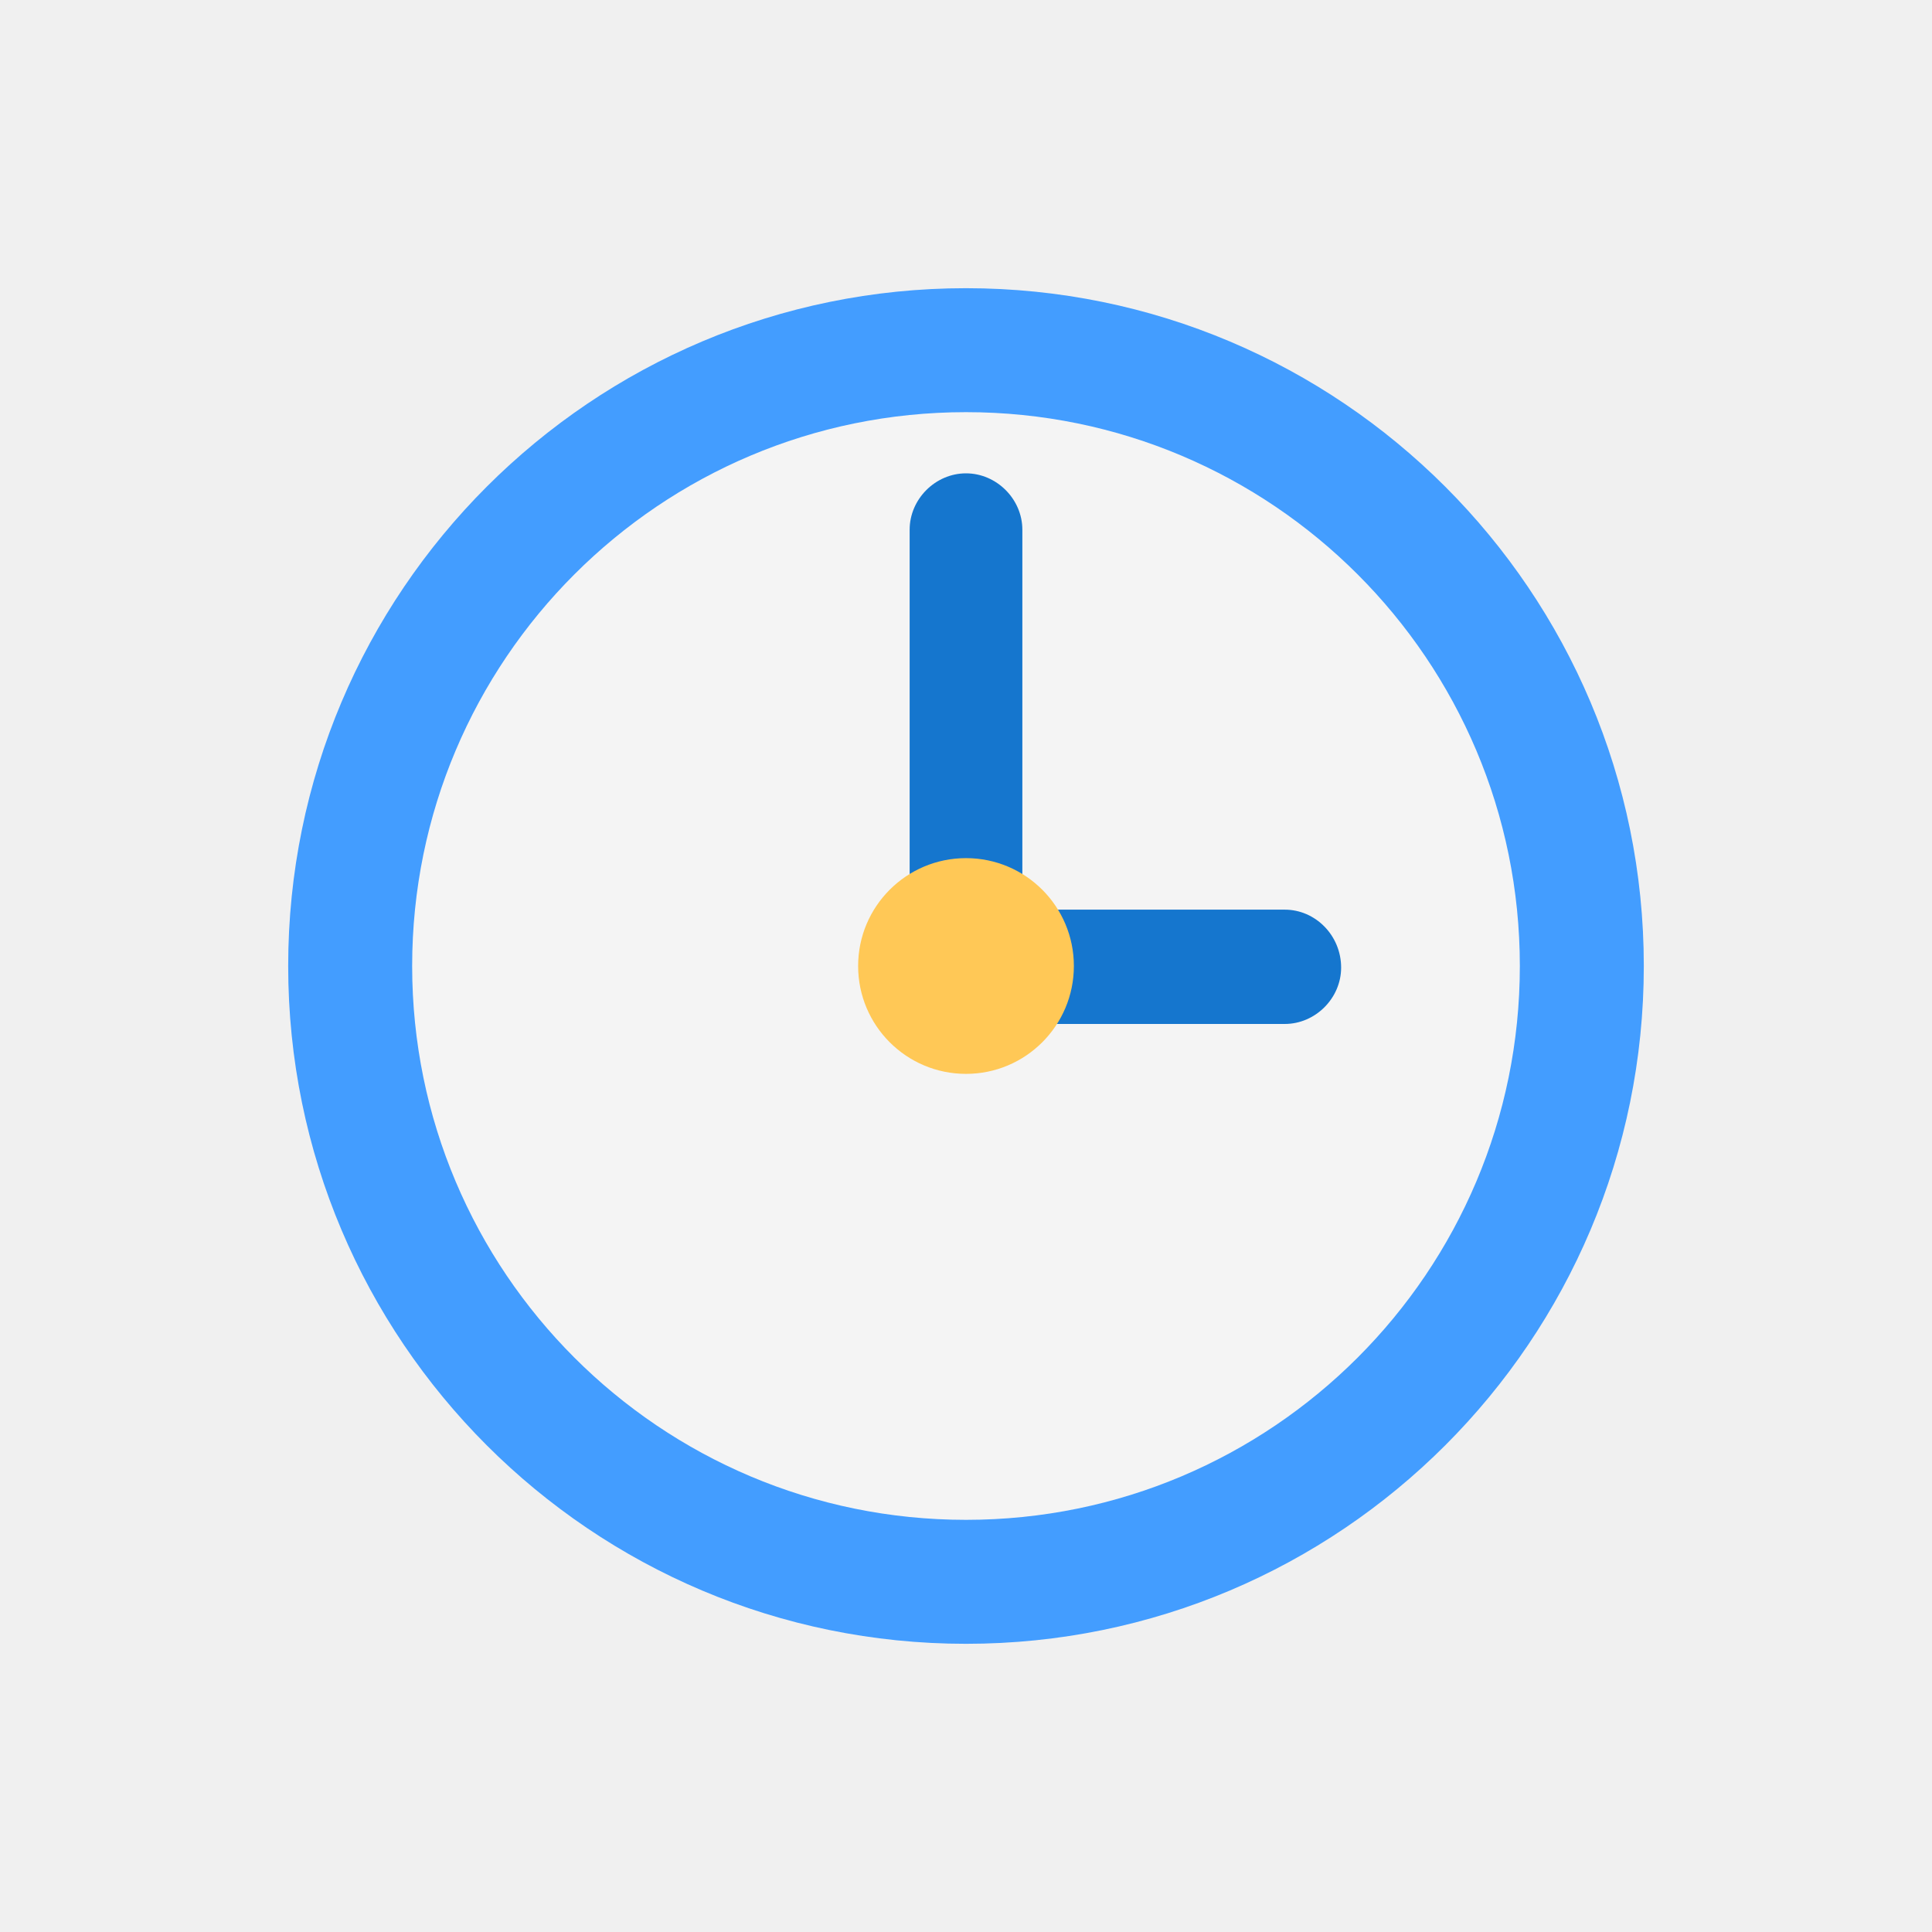
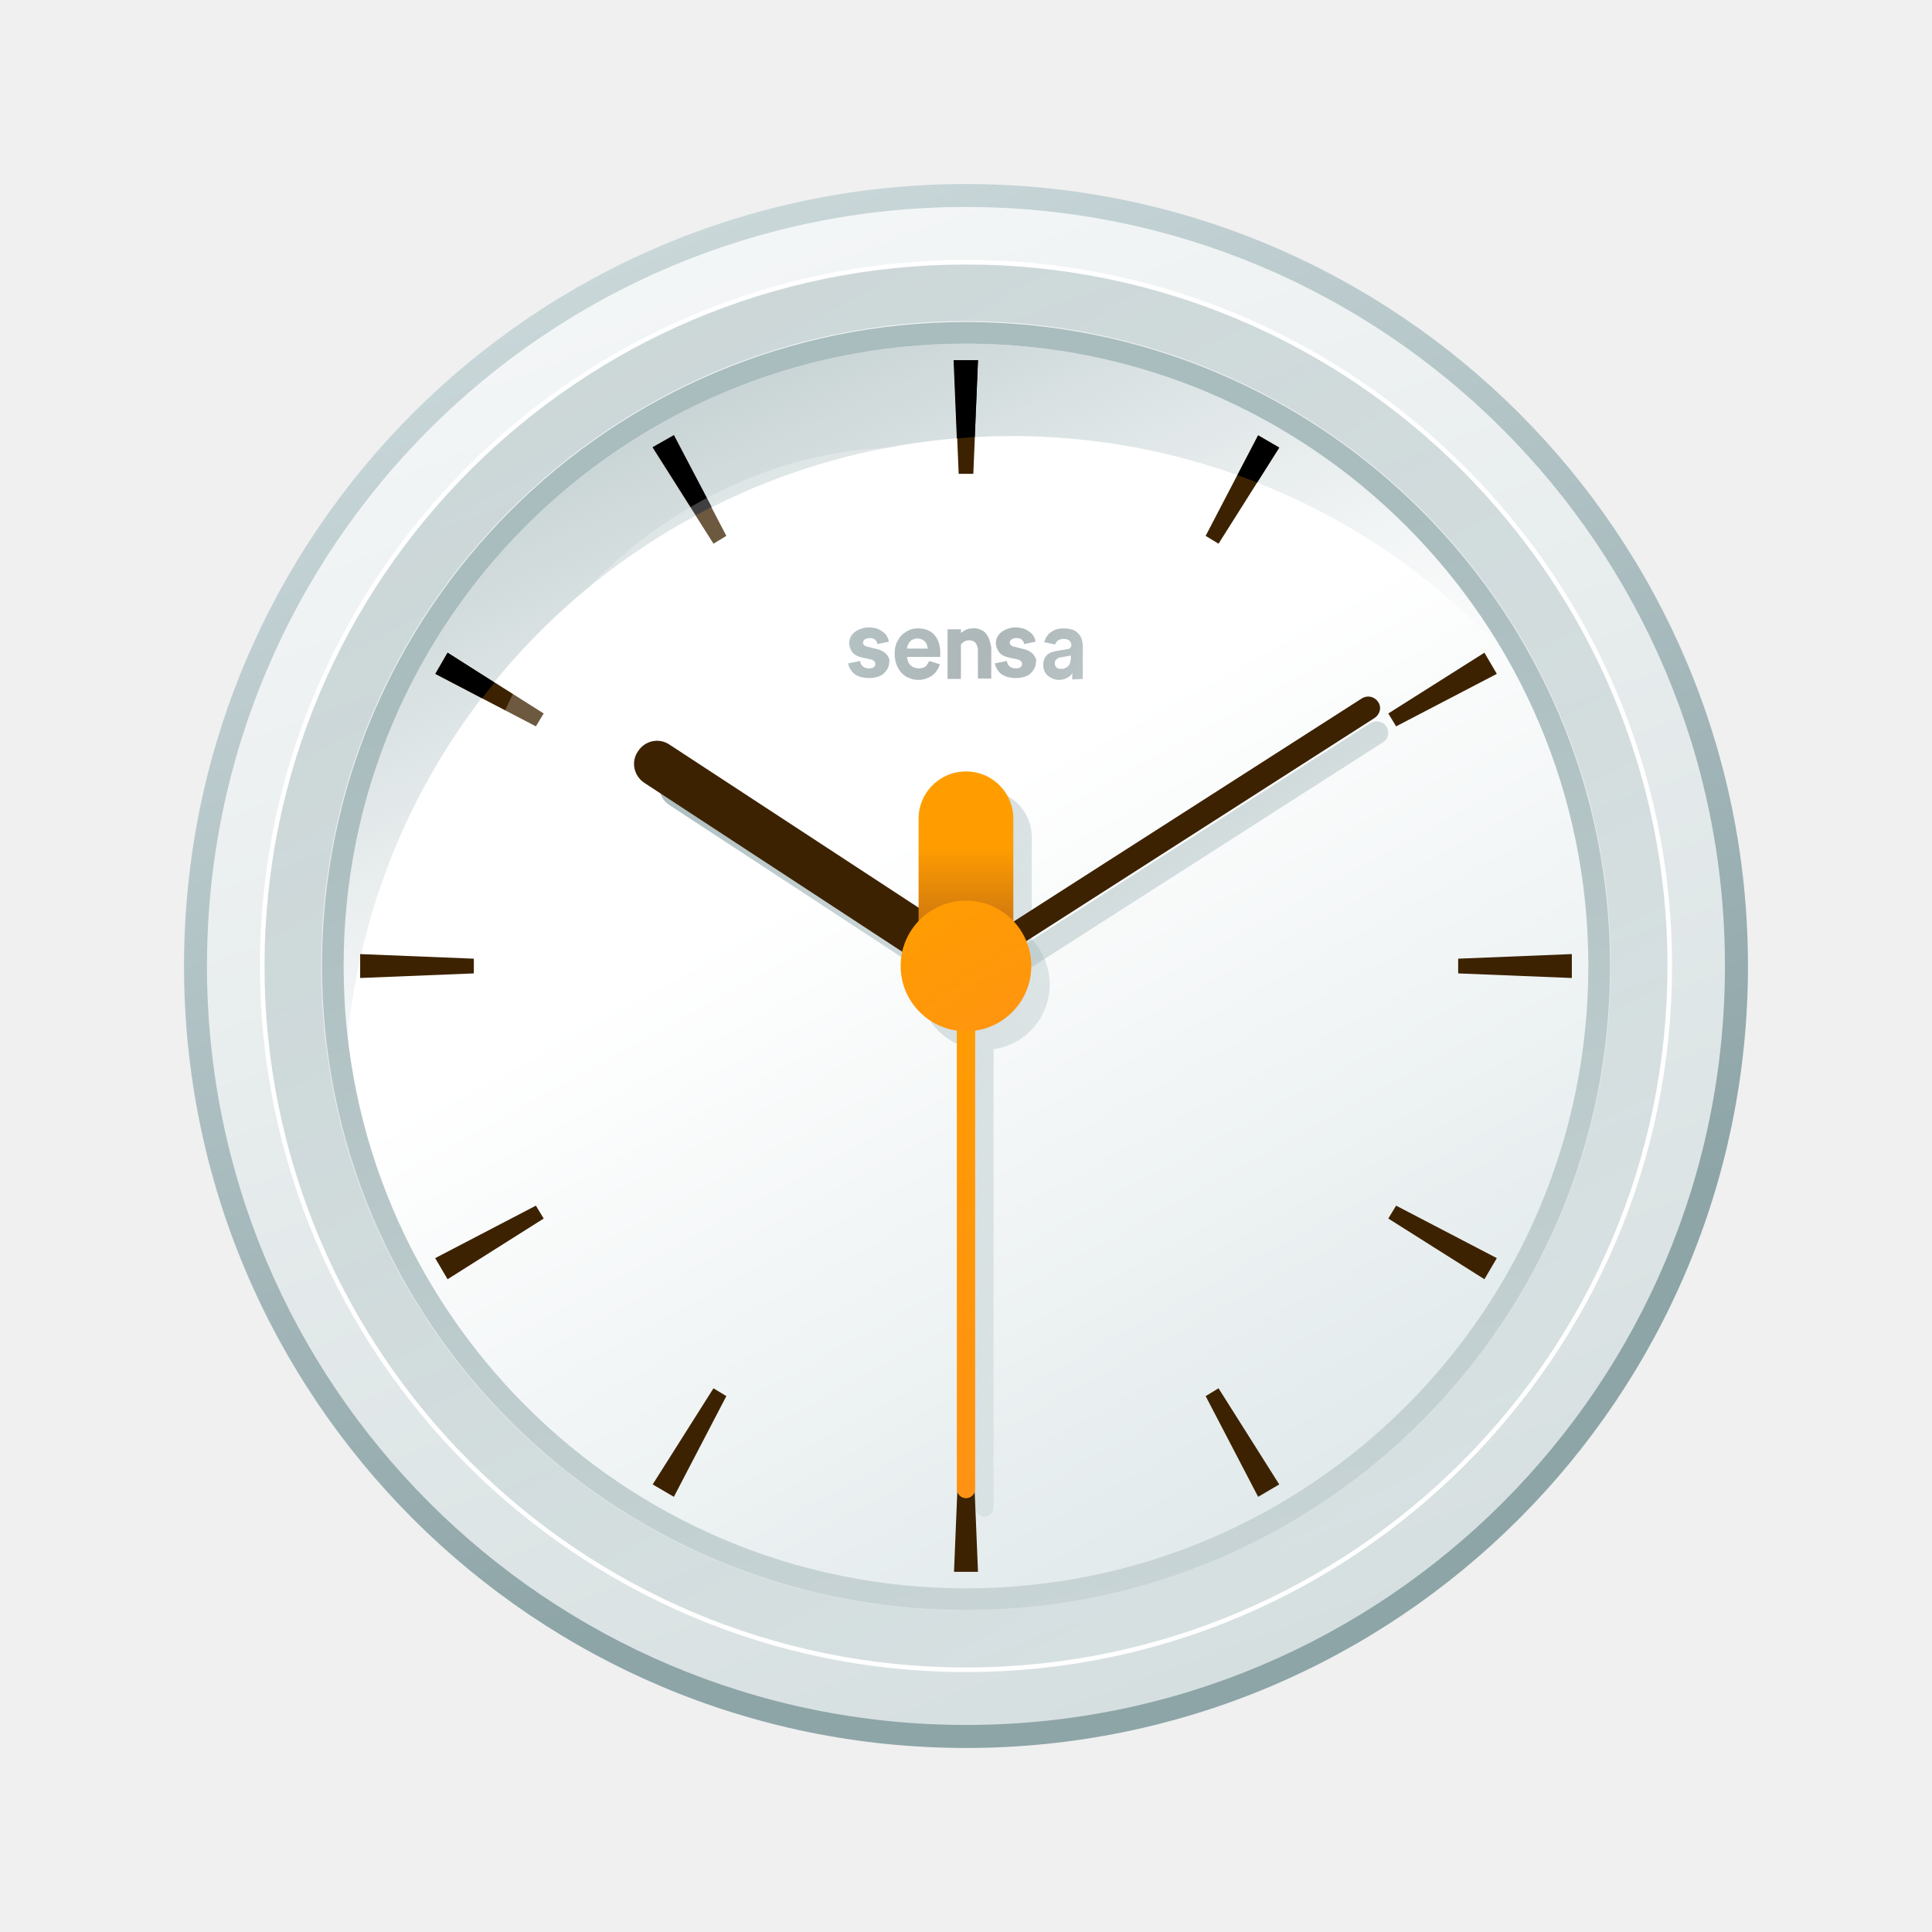
- <svg xmlns="http://www.w3.org/2000/svg" width="800px" height="800px" viewBox="0 0 120 120" id="Layer_1" version="1.1" xml:space="preserve">
-   <style type="text/css">
- 	.st0{fill:#439DFF;}
- 	.st1{fill:#F4F4F4;}
- 	.st2{fill:#1576CE;}
- 	.st3{fill:#FFC856;}
- </style>
-   <g>
-     <circle class="st0" cx="60" cy="60" r="42.1" />
-     <circle class="st1" cx="60" cy="60" r="34.4" />
-     <path class="st2" d="M79.8,56.5H63.5V32.9c0-1.9-1.6-3.5-3.5-3.5c-1.9,0-3.5,1.6-3.5,3.5v26.6c0,0.1,0,0.2,0,0.3c0,0.1,0,0.2,0,0.3   c0,1.9,1.6,3.5,3.5,3.5h19.8c1.9,0,3.5-1.6,3.5-3.5C83.3,58.1,81.7,56.5,79.8,56.5z" />
-     <circle class="st3" cx="60" cy="60" r="6.7" />
+ <svg xmlns="http://www.w3.org/2000/svg" width="800px" height="800px" viewBox="0 0 24 24" fill="none">
+   <g id="SVGRepo_bgCarrier" stroke-width="0" />
+   <g id="SVGRepo_tracerCarrier" stroke-linecap="round" stroke-linejoin="round" />
+   <g id="SVGRepo_iconCarrier">
+     <path d="M12 21.714C17.365 21.714 21.714 17.365 21.714 12C21.714 6.635 17.365 2.286 12 2.286C6.635 2.286 2.286 6.635 2.286 12C2.286 17.365 6.635 21.714 12 21.714Z" fill="url(#paint0_linear)" />
+     <path d="M12 21.428C17.207 21.428 21.428 17.207 21.428 12C21.428 6.793 17.207 2.571 12 2.571C6.793 2.571 2.571 6.793 2.571 12C2.571 17.207 6.793 21.428 12 21.428Z" fill="url(#paint1_linear)" />
+     <path opacity="0.5" d="M12 3.269C7.177 3.269 3.269 7.177 3.269 12C3.269 16.823 7.177 20.731 12 20.731C16.823 20.731 20.731 16.823 20.731 12C20.731 7.177 16.823 3.269 12 3.269ZM12 20.011C7.577 20.011 3.989 16.423 3.989 12C3.989 7.577 7.577 3.989 12 3.989C16.423 3.989 20.011 7.577 20.011 12C20.011 16.423 16.423 20.011 12 20.011Z" fill="url(#paint2_linear)" />
+     <path d="M12 20C16.418 20 20 16.418 20 12C20 7.582 16.418 4 12 4C7.582 4 4 7.582 4 12C4 16.418 7.582 20 12 20Z" fill="url(#paint3_linear)" />
+     <path d="M12 19.731C16.27 19.731 19.731 16.27 19.731 12C19.731 7.73 16.27 4.269 12 4.269C7.73 4.269 4.269 7.73 4.269 12C4.269 16.27 7.73 19.731 12 19.731Z" fill="url(#paint4_linear)" />
+     <path d="M17.223 9.028C17.183 8.96 17.091 8.943 17.023 8.983L12.36 11.971L8.629 9.526C8.497 9.44 8.32 9.474 8.234 9.606C8.149 9.737 8.183 9.914 8.314 10L12.074 12.463L12.229 12.223L12.303 12.343L17.177 9.223C17.246 9.183 17.263 9.097 17.223 9.028Z" fill="url(#paint5_linear)" />
+     <path d="M13.04 12.229C13.04 12.011 12.954 11.817 12.817 11.669V10.4C12.817 10.074 12.554 9.812 12.228 9.812C11.903 9.812 11.64 10.074 11.64 10.4V11.669C11.503 11.812 11.417 12.011 11.417 12.229C11.417 12.64 11.72 12.977 12.114 13.034V18.726C12.114 18.789 12.166 18.84 12.228 18.84C12.291 18.84 12.343 18.789 12.343 18.726V13.034C12.737 12.977 13.04 12.64 13.04 12.229Z" fill="url(#paint6_linear)" />
+     <path d="M12.571 5.417C14.989 5.417 17.16 6.451 18.68 8.097C17.337 5.806 14.851 4.269 12 4.269C7.731 4.269 4.269 7.731 4.269 12C4.269 12.297 4.286 12.589 4.32 12.874C4.737 8.686 8.274 5.417 12.571 5.417Z" fill="url(#paint7_linear)" />
+     <path d="M12 20.771C7.166 20.771 3.229 16.834 3.229 12C3.229 7.166 7.166 3.229 12 3.229C16.834 3.229 20.771 7.166 20.771 12C20.771 16.834 16.834 20.771 12 20.771ZM12 3.286C7.194 3.286 3.286 7.194 3.286 12C3.286 16.806 7.194 20.714 12 20.714C16.806 20.714 20.714 16.806 20.714 12C20.714 7.194 16.806 3.286 12 3.286Z" fill="white" />
+     <path d="M12.091 5.886H11.909L11.851 4.474H12.149L12.091 5.886Z" fill="#3C2200" />
+     <path d="M11.886 5.446C11.96 5.44 12.034 5.434 12.109 5.428L12.149 4.474H11.846L11.886 5.446Z" fill="#000000" />
+     <path d="M11.909 18.114H12.091L12.149 19.526H11.851L11.909 18.114Z" fill="#3C2200" />
+     <path d="M18.114 12.092V11.909L19.526 11.852V12.149L18.114 12.092Z" fill="#3C2200" />
+     <path d="M5.886 11.909V12.092L4.474 12.149V11.852L5.886 11.909Z" fill="#3C2200" />
+     <path d="M14.977 17.343L15.137 17.246L15.891 18.44L15.629 18.594L14.977 17.343Z" fill="#3C2200" />
+     <path d="M9.023 6.657L8.863 6.754L8.108 5.56L8.371 5.406L9.023 6.657Z" fill="#3C2200" />
+     <path d="M17.246 15.137L17.343 14.977L18.594 15.629L18.44 15.891L17.246 15.137Z" fill="#3C2200" />
+     <path d="M6.754 8.863L6.657 9.023L5.406 8.371L5.56 8.108L6.754 8.863Z" fill="#3C2200" />
+     <path d="M17.343 9.023L17.246 8.863L18.44 8.108L18.594 8.371L17.343 9.023Z" fill="#3C2200" />
+     <path d="M6.657 14.977L6.754 15.137L5.56 15.891L5.406 15.629L6.657 14.977Z" fill="#3C2200" />
+     <path d="M15.137 6.754L14.977 6.657L15.629 5.406L15.891 5.56L15.137 6.754Z" fill="#3C2200" />
+     <path d="M8.863 17.246L9.023 17.343L8.371 18.594L8.108 18.44L8.863 17.246Z" fill="#3C2200" />
+     <path d="M15.617 5.994L15.891 5.56L15.629 5.411L15.371 5.903C15.457 5.931 15.537 5.965 15.617 5.994Z" fill="#000000" />
+     <path d="M8.371 5.406L8.108 5.554L8.646 6.4C8.708 6.366 8.777 6.331 8.84 6.297L8.371 5.406Z" fill="#000000" />
+     <path opacity="0.25" d="M5.983 9.72C6.103 9.125 6.366 8.56 6.709 8.045C7.051 7.537 7.486 7.08 7.977 6.702C8.469 6.325 9.023 6.028 9.606 5.828C10.189 5.634 10.806 5.531 11.412 5.571C11.526 5.577 11.611 5.68 11.606 5.794C11.6 5.88 11.543 5.948 11.469 5.977C10.931 6.177 10.417 6.377 9.937 6.628C9.451 6.874 8.994 7.16 8.566 7.48C8.137 7.805 7.737 8.165 7.366 8.565C6.994 8.965 6.657 9.4 6.32 9.868C6.257 9.954 6.143 9.971 6.057 9.908C5.994 9.862 5.966 9.788 5.983 9.72Z" fill="white" />
+     <path d="M5.56 8.108L5.411 8.371L5.989 8.674C6.04 8.606 6.091 8.543 6.143 8.48L5.56 8.108Z" fill="#000000" />
+     <path d="M12 12.286C11.948 12.286 11.891 12.269 11.845 12.24L8.006 9.726C7.874 9.64 7.834 9.463 7.926 9.332C8.011 9.2 8.188 9.16 8.32 9.252L12.16 11.766C12.291 11.852 12.331 12.029 12.24 12.16C12.183 12.24 12.091 12.286 12 12.286Z" fill="#3C2200" />
+     <path d="M12 12.143C11.954 12.143 11.909 12.12 11.88 12.074C11.84 12.005 11.857 11.92 11.926 11.874L16.92 8.674C16.988 8.634 17.074 8.651 17.12 8.72C17.166 8.788 17.143 8.874 17.074 8.92L12.08 12.12C12.051 12.137 12.028 12.143 12 12.143Z" fill="#3C2200" />
+     <path d="M12 18.611C11.937 18.611 11.886 18.56 11.886 18.497V12C11.886 11.937 11.937 11.886 12 11.886C12.063 11.886 12.114 11.937 12.114 12V18.497C12.114 18.56 12.063 18.611 12 18.611Z" fill="url(#paint8_linear)" />
+     <path d="M12 9.583C11.674 9.583 11.411 9.845 11.411 10.171V12H12.588V10.171C12.588 9.845 12.326 9.583 12 9.583Z" fill="url(#paint9_linear)" />
+     <path d="M12 12.811C12.448 12.811 12.811 12.448 12.811 12C12.811 11.552 12.448 11.188 12 11.188C11.552 11.188 11.188 11.552 11.188 12C11.188 12.448 11.552 12.811 12 12.811Z" fill="url(#paint10_linear)" />
+     <path d="M11.268 8.051C11.268 8.023 11.286 7.994 11.303 7.971C11.314 7.96 11.326 7.949 11.343 7.943C11.36 7.937 11.377 7.931 11.394 7.931C11.411 7.931 11.434 7.937 11.451 7.943C11.469 7.949 11.48 7.96 11.491 7.971C11.503 7.983 11.508 7.994 11.514 8.011C11.52 8.023 11.52 8.04 11.526 8.057H11.268V8.051ZM11.606 7.886C11.554 7.829 11.486 7.806 11.4 7.806C11.366 7.806 11.326 7.811 11.291 7.829C11.257 7.846 11.229 7.863 11.2 7.891C11.171 7.92 11.154 7.954 11.137 7.989C11.12 8.029 11.114 8.074 11.114 8.12C11.114 8.166 11.12 8.211 11.137 8.257C11.154 8.297 11.171 8.331 11.2 8.36C11.229 8.389 11.257 8.411 11.297 8.423C11.331 8.44 11.371 8.446 11.411 8.446C11.446 8.446 11.474 8.44 11.508 8.429C11.537 8.417 11.56 8.406 11.583 8.389C11.606 8.371 11.623 8.354 11.64 8.326C11.657 8.303 11.668 8.28 11.674 8.251L11.543 8.211C11.531 8.234 11.52 8.257 11.497 8.28C11.474 8.297 11.446 8.303 11.411 8.303C11.394 8.303 11.371 8.297 11.354 8.291C11.337 8.286 11.32 8.274 11.309 8.263C11.297 8.251 11.286 8.234 11.28 8.217C11.274 8.2 11.268 8.183 11.268 8.16H11.68C11.68 8.16 11.68 8.154 11.68 8.143C11.68 8.131 11.68 8.12 11.68 8.109C11.68 8.017 11.657 7.943 11.606 7.886Z" fill="url(#paint11_linear)" />
+     <path d="M11.011 8.126C10.977 8.092 10.931 8.069 10.868 8.057L10.777 8.034C10.76 8.034 10.748 8.023 10.737 8.017C10.726 8.006 10.72 7.994 10.72 7.983C10.72 7.966 10.731 7.949 10.743 7.943C10.76 7.932 10.777 7.926 10.8 7.926C10.817 7.926 10.829 7.926 10.846 7.932C10.857 7.937 10.868 7.943 10.874 7.949C10.88 7.954 10.886 7.966 10.891 7.972C10.897 7.983 10.897 7.989 10.897 8H10.903L11.04 7.972C11.04 7.954 11.034 7.932 11.023 7.914C11.011 7.892 11 7.874 10.977 7.857C10.954 7.84 10.931 7.823 10.903 7.812C10.868 7.8 10.829 7.794 10.789 7.794C10.754 7.794 10.726 7.8 10.691 7.812C10.663 7.823 10.64 7.834 10.617 7.852C10.594 7.869 10.577 7.892 10.566 7.914C10.554 7.937 10.549 7.966 10.549 7.989C10.549 8.029 10.566 8.069 10.588 8.103C10.617 8.137 10.663 8.16 10.726 8.172L10.806 8.189C10.834 8.194 10.846 8.2 10.857 8.212C10.868 8.223 10.874 8.234 10.874 8.246C10.874 8.263 10.868 8.274 10.857 8.286C10.846 8.297 10.823 8.303 10.794 8.303C10.76 8.303 10.731 8.292 10.714 8.274C10.697 8.257 10.686 8.234 10.686 8.212H10.68L10.537 8.24C10.537 8.263 10.549 8.28 10.554 8.297C10.566 8.32 10.583 8.343 10.6 8.36C10.623 8.383 10.651 8.394 10.68 8.406C10.714 8.417 10.754 8.423 10.8 8.423C10.834 8.423 10.874 8.417 10.909 8.406C10.937 8.394 10.966 8.383 10.983 8.36C11.023 8.326 11.046 8.274 11.046 8.223C11.057 8.2 11.04 8.16 11.011 8.126Z" fill="url(#paint12_linear)" />
+     <path d="M12.834 8.126C12.8 8.092 12.754 8.069 12.691 8.057L12.6 8.034C12.583 8.034 12.572 8.023 12.56 8.017C12.549 8.006 12.543 7.994 12.543 7.983C12.543 7.966 12.554 7.949 12.566 7.943C12.583 7.932 12.6 7.926 12.623 7.926C12.64 7.926 12.652 7.926 12.669 7.932C12.68 7.937 12.691 7.943 12.697 7.949C12.703 7.954 12.709 7.966 12.714 7.972C12.72 7.983 12.72 7.989 12.72 8H12.726L12.863 7.972C12.863 7.954 12.857 7.932 12.846 7.914C12.834 7.892 12.823 7.874 12.8 7.857C12.777 7.84 12.754 7.823 12.726 7.812C12.691 7.8 12.652 7.794 12.611 7.794C12.577 7.794 12.549 7.8 12.514 7.812C12.486 7.823 12.463 7.834 12.44 7.852C12.417 7.869 12.4 7.892 12.389 7.914C12.377 7.937 12.371 7.966 12.371 7.989C12.371 8.029 12.389 8.069 12.412 8.103C12.44 8.137 12.486 8.16 12.549 8.172L12.629 8.189C12.657 8.194 12.669 8.2 12.68 8.212C12.691 8.223 12.697 8.234 12.697 8.246C12.697 8.263 12.691 8.274 12.68 8.286C12.669 8.297 12.646 8.303 12.617 8.303C12.583 8.303 12.554 8.292 12.537 8.274C12.52 8.257 12.509 8.234 12.509 8.212H12.503L12.36 8.24C12.36 8.263 12.371 8.28 12.377 8.297C12.389 8.32 12.406 8.343 12.423 8.36C12.446 8.383 12.474 8.394 12.503 8.406C12.537 8.417 12.577 8.423 12.623 8.423C12.657 8.423 12.697 8.417 12.732 8.406C12.76 8.394 12.789 8.383 12.806 8.36C12.846 8.326 12.869 8.274 12.869 8.223C12.88 8.2 12.863 8.16 12.834 8.126Z" fill="url(#paint13_linear)" />
+     <path d="M13.303 8.171C13.303 8.194 13.297 8.217 13.291 8.24C13.286 8.257 13.274 8.269 13.263 8.28C13.251 8.291 13.24 8.297 13.223 8.303C13.206 8.309 13.194 8.309 13.177 8.309C13.154 8.309 13.131 8.303 13.12 8.286C13.108 8.274 13.103 8.257 13.103 8.24C13.103 8.217 13.108 8.2 13.126 8.189C13.137 8.177 13.16 8.166 13.177 8.166L13.303 8.143V8.177V8.171ZM13.451 8.434V8.034C13.451 8.006 13.446 7.977 13.44 7.949C13.434 7.92 13.417 7.897 13.4 7.874C13.377 7.851 13.354 7.834 13.326 7.823C13.291 7.811 13.251 7.806 13.211 7.806C13.177 7.806 13.143 7.811 13.108 7.823C13.08 7.834 13.057 7.851 13.034 7.869C13.017 7.886 13 7.909 12.989 7.931C12.983 7.949 12.977 7.96 12.971 7.977L13.108 8.006C13.114 7.989 13.12 7.977 13.131 7.966C13.149 7.949 13.177 7.937 13.211 7.937C13.246 7.937 13.268 7.943 13.286 7.96C13.303 7.977 13.309 7.994 13.309 8.017C13.309 8.029 13.303 8.034 13.297 8.046C13.286 8.057 13.274 8.063 13.263 8.063L13.126 8.086C13.103 8.091 13.08 8.097 13.057 8.103C13.04 8.114 13.017 8.126 13.006 8.137C12.989 8.154 12.977 8.171 12.971 8.194C12.96 8.217 12.96 8.24 12.96 8.263C12.96 8.286 12.966 8.309 12.971 8.331C12.983 8.354 12.994 8.371 13.011 8.389C13.028 8.406 13.051 8.417 13.074 8.429C13.097 8.44 13.126 8.446 13.154 8.446C13.251 8.446 13.309 8.389 13.32 8.36V8.44L13.451 8.434Z" fill="url(#paint14_linear)" />
+     <path d="M12.291 7.954C12.286 7.926 12.268 7.897 12.251 7.874C12.234 7.851 12.211 7.834 12.183 7.823C12.154 7.811 12.12 7.8 12.085 7.806C12.051 7.806 12.017 7.811 11.988 7.829C11.971 7.84 11.948 7.851 11.937 7.863V7.817H11.771V8.434H11.937V8.006C11.943 8 11.977 7.954 12.034 7.954C12.074 7.954 12.103 7.966 12.12 7.989C12.137 8.011 12.148 8.046 12.148 8.074V8.429H12.314V8.04C12.308 8.017 12.303 7.983 12.291 7.954Z" fill="url(#paint15_linear)" />
+     <defs>
+       <linearGradient id="paint0_linear" x1="14.236" y1="17.472" x2="7.722" y2="1.529" gradientUnits="userSpaceOnUse">
+         <stop stop-color="#8EA5A8" />
+         <stop offset="1" stop-color="#CFDCDE" />
+       </linearGradient>
+       <linearGradient id="paint1_linear" x1="6.256" y1="-3.73" x2="25.056" y2="47.755" gradientUnits="userSpaceOnUse">
+         <stop stop-color="white" />
+         <stop offset="1" stop-color="#A9BCBE" />
+       </linearGradient>
+       <linearGradient id="paint2_linear" x1="3.683" y1="-3.263" x2="17.549" y2="22.184" gradientUnits="userSpaceOnUse">
+         <stop stop-color="#8EA5A8" />
+         <stop offset="1" stop-color="#DEE7E8" />
+       </linearGradient>
+       <linearGradient id="paint3_linear" x1="18.279" y1="41.75" x2="11.078" y2="7.632" gradientUnits="userSpaceOnUse">
+         <stop stop-color="white" />
+         <stop offset="1" stop-color="#A9BCBE" />
+       </linearGradient>
+       <linearGradient id="paint4_linear" x1="11.118" y1="10.407" x2="18.775" y2="24.235" gradientUnits="userSpaceOnUse">
+         <stop stop-color="white" />
+         <stop offset="1" stop-color="#CFDCDE" />
+       </linearGradient>
+       <linearGradient id="paint5_linear" x1="16.055" y1="15.298" x2="10.521" y2="5.623" gradientUnits="userSpaceOnUse">
+         <stop stop-color="#A9BCBE" stop-opacity="0" />
+         <stop offset="1" stop-color="#8EA5A8" />
+       </linearGradient>
+       <linearGradient id="paint6_linear" x1="17.271" y1="16.25" x2="1.243" y2="10.078" gradientUnits="userSpaceOnUse">
+         <stop stop-color="#A9BCBE" stop-opacity="0" />
+         <stop offset="1" stop-color="#8EA5A8" />
+       </linearGradient>
+       <linearGradient id="paint7_linear" x1="11.785" y1="11.123" x2="6.528" y2="-0.477" gradientUnits="userSpaceOnUse">
+         <stop stop-color="#A9BCBE" stop-opacity="0" />
+         <stop offset="1" stop-color="#8EA5A8" />
+       </linearGradient>
+       <linearGradient id="paint8_linear" x1="13.53" y1="17.66" x2="10.469" y2="12.836" gradientUnits="userSpaceOnUse">
+         <stop stop-color="#FF9214" />
+         <stop offset="1" stop-color="#FF9D00" />
+       </linearGradient>
+       <linearGradient id="paint9_linear" x1="12" y1="10.514" x2="12" y2="12.393" gradientUnits="userSpaceOnUse">
+         <stop stop-color="#FF9D00" />
+         <stop offset="1" stop-color="#A3541E" />
+       </linearGradient>
+       <linearGradient id="paint10_linear" x1="12.837" y1="13.319" x2="11.416" y2="11.08" gradientUnits="userSpaceOnUse">
+         <stop stop-color="#FF9214" />
+         <stop offset="1" stop-color="#FF9D00" />
+       </linearGradient>
+       <linearGradient id="paint11_linear" x1="9.907" y1="7.404" x2="14.564" y2="9.633" gradientUnits="userSpaceOnUse">
+         <stop stop-color="#BBCACC" />
+         <stop offset="0.471" stop-color="#939FA1" stop-opacity="0.75" />
+         <stop offset="1" stop-color="#CFDCDE" />
+       </linearGradient>
+       <linearGradient id="paint12_linear" x1="9.796" y1="7.638" x2="14.453" y2="9.866" gradientUnits="userSpaceOnUse">
+         <stop stop-color="#BBCACC" />
+         <stop offset="0.471" stop-color="#939FA1" stop-opacity="0.75" />
+         <stop offset="1" stop-color="#CFDCDE" />
+       </linearGradient>
+       <linearGradient id="paint13_linear" x1="10.135" y1="6.928" x2="14.793" y2="9.156" gradientUnits="userSpaceOnUse">
+         <stop stop-color="#BBCACC" />
+         <stop offset="0.471" stop-color="#939FA1" stop-opacity="0.75" />
+         <stop offset="1" stop-color="#CFDCDE" />
+       </linearGradient>
+       <linearGradient id="paint14_linear" x1="10.239" y1="6.71" x2="14.896" y2="8.938" gradientUnits="userSpaceOnUse">
+         <stop stop-color="#BBCACC" />
+         <stop offset="0.471" stop-color="#939FA1" stop-opacity="0.75" />
+         <stop offset="1" stop-color="#CFDCDE" />
+       </linearGradient>
+       <linearGradient id="paint15_linear" x1="10.01" y1="7.189" x2="14.667" y2="9.418" gradientUnits="userSpaceOnUse">
+         <stop stop-color="#BBCACC" />
+         <stop offset="0.471" stop-color="#939FA1" stop-opacity="0.75" />
+         <stop offset="1" stop-color="#CFDCDE" />
+       </linearGradient>
+     </defs>
  </g>
</svg>
